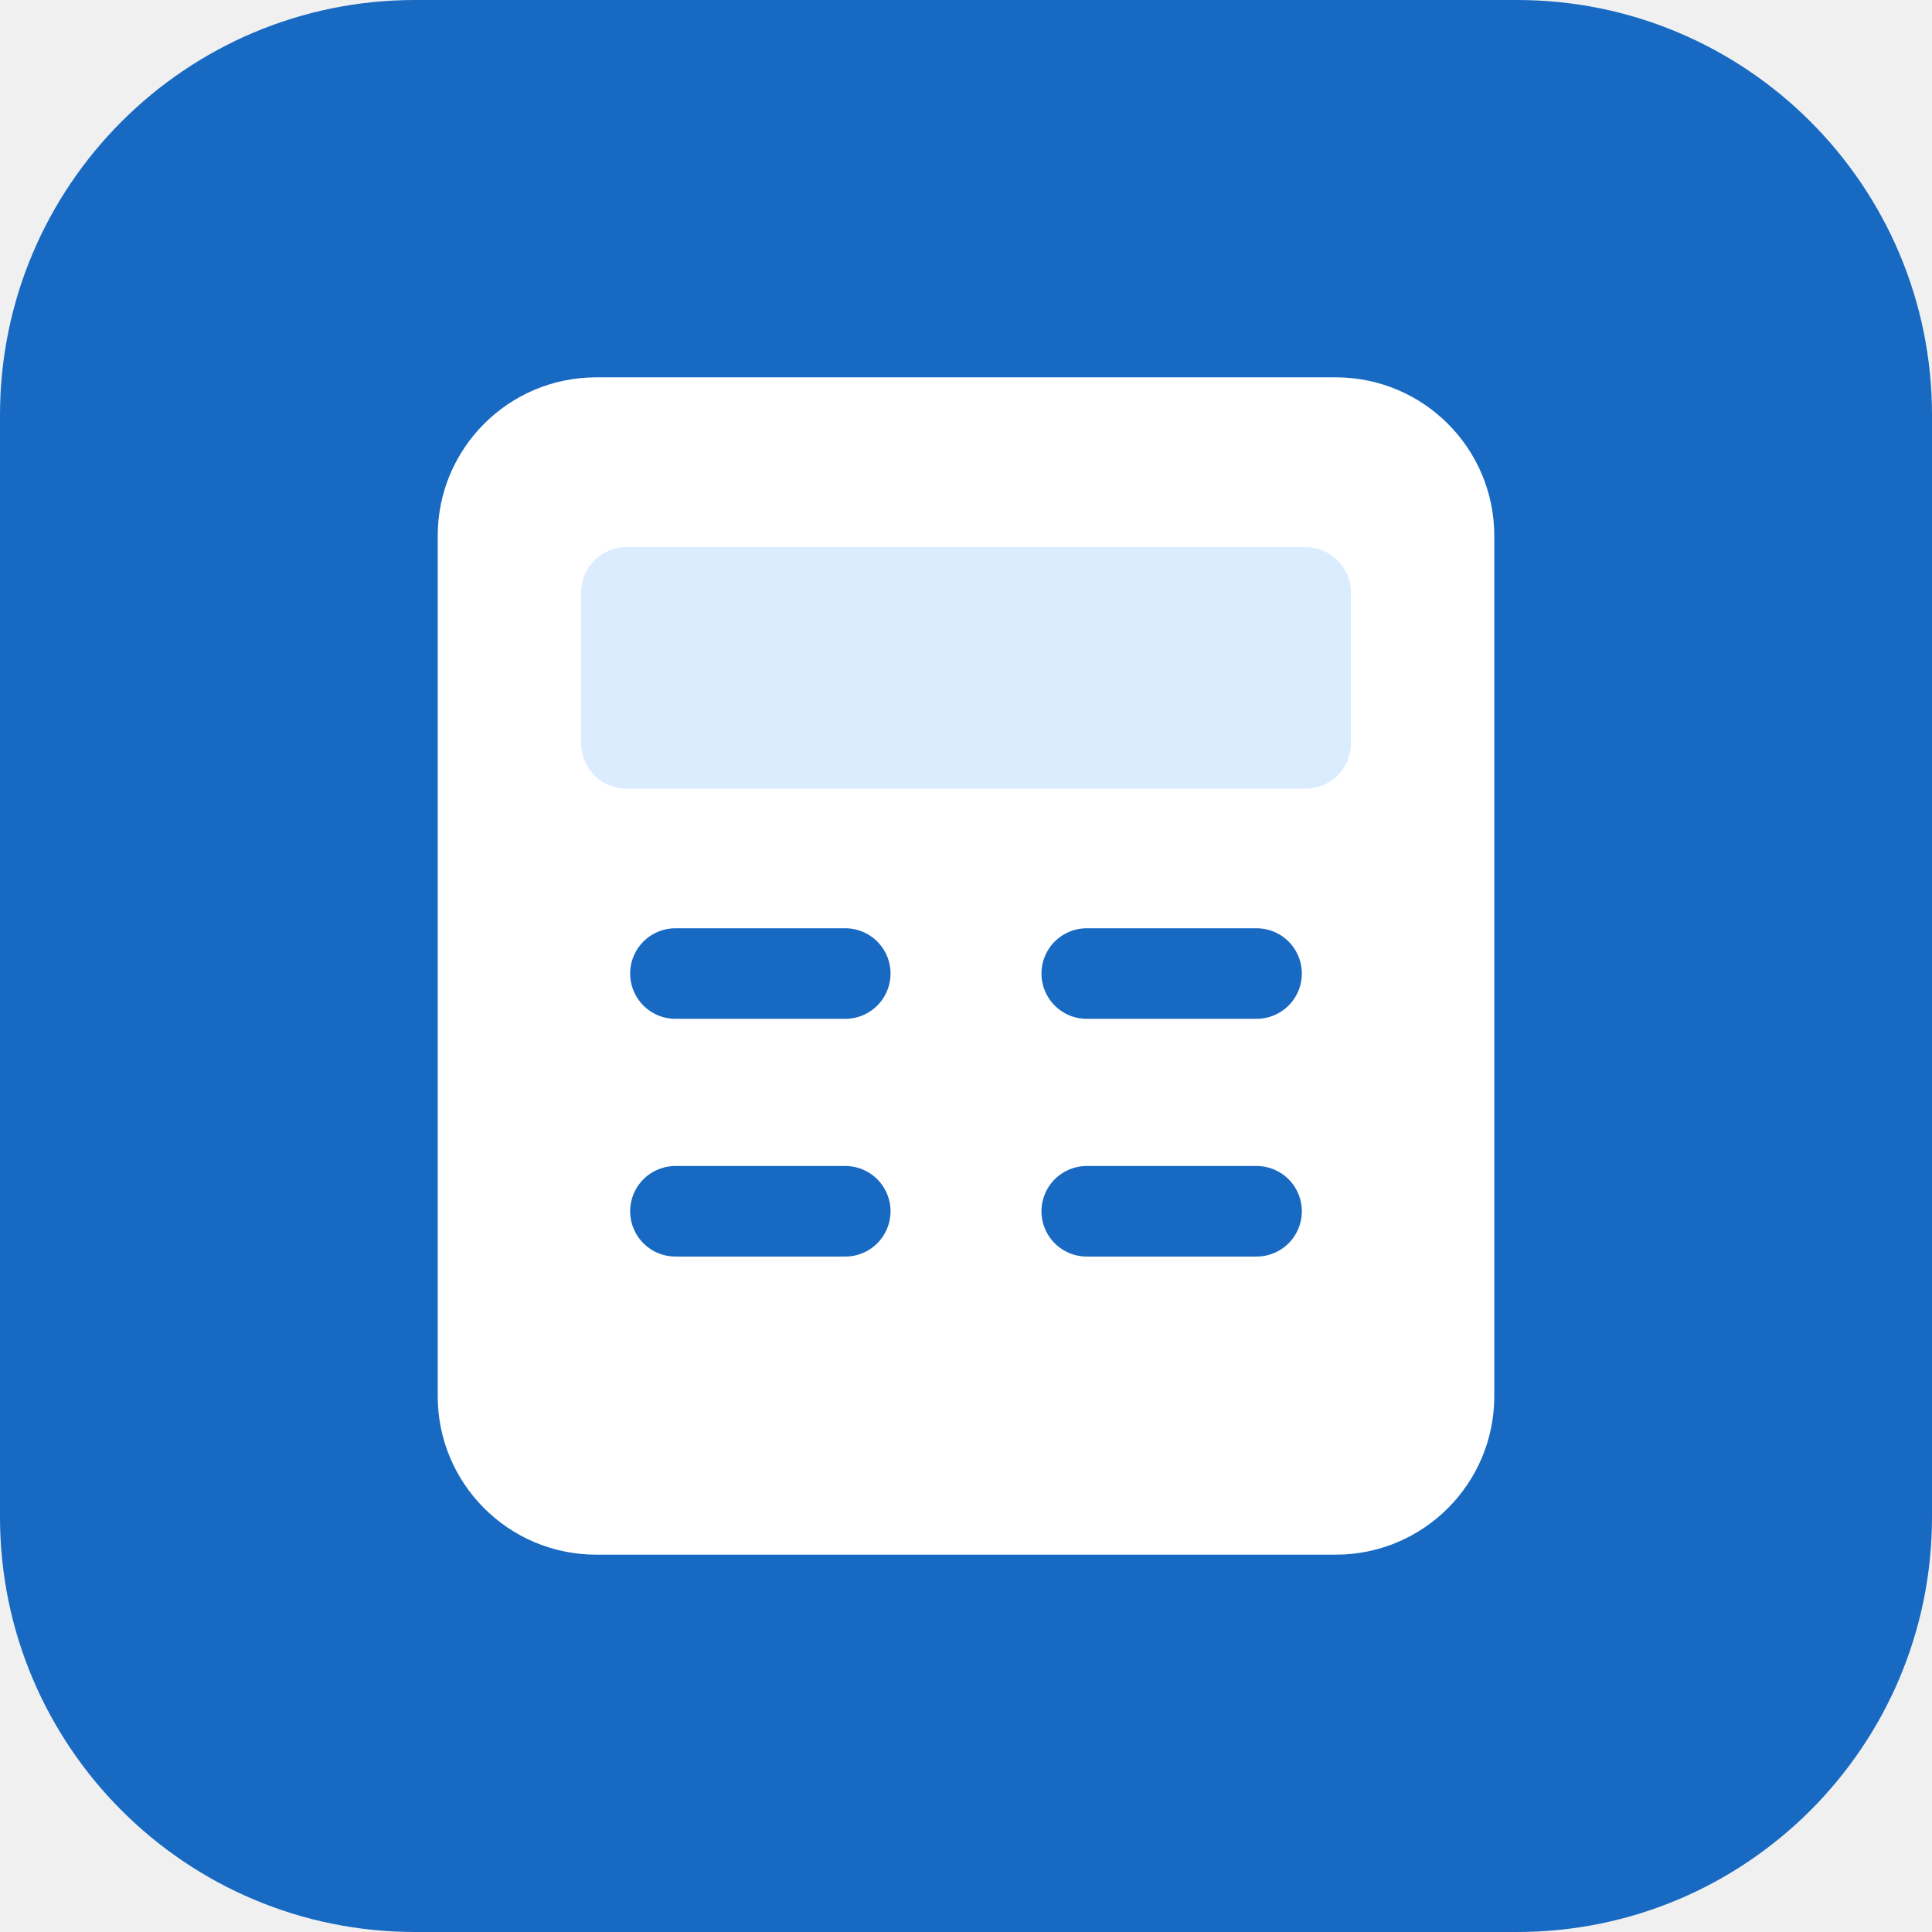
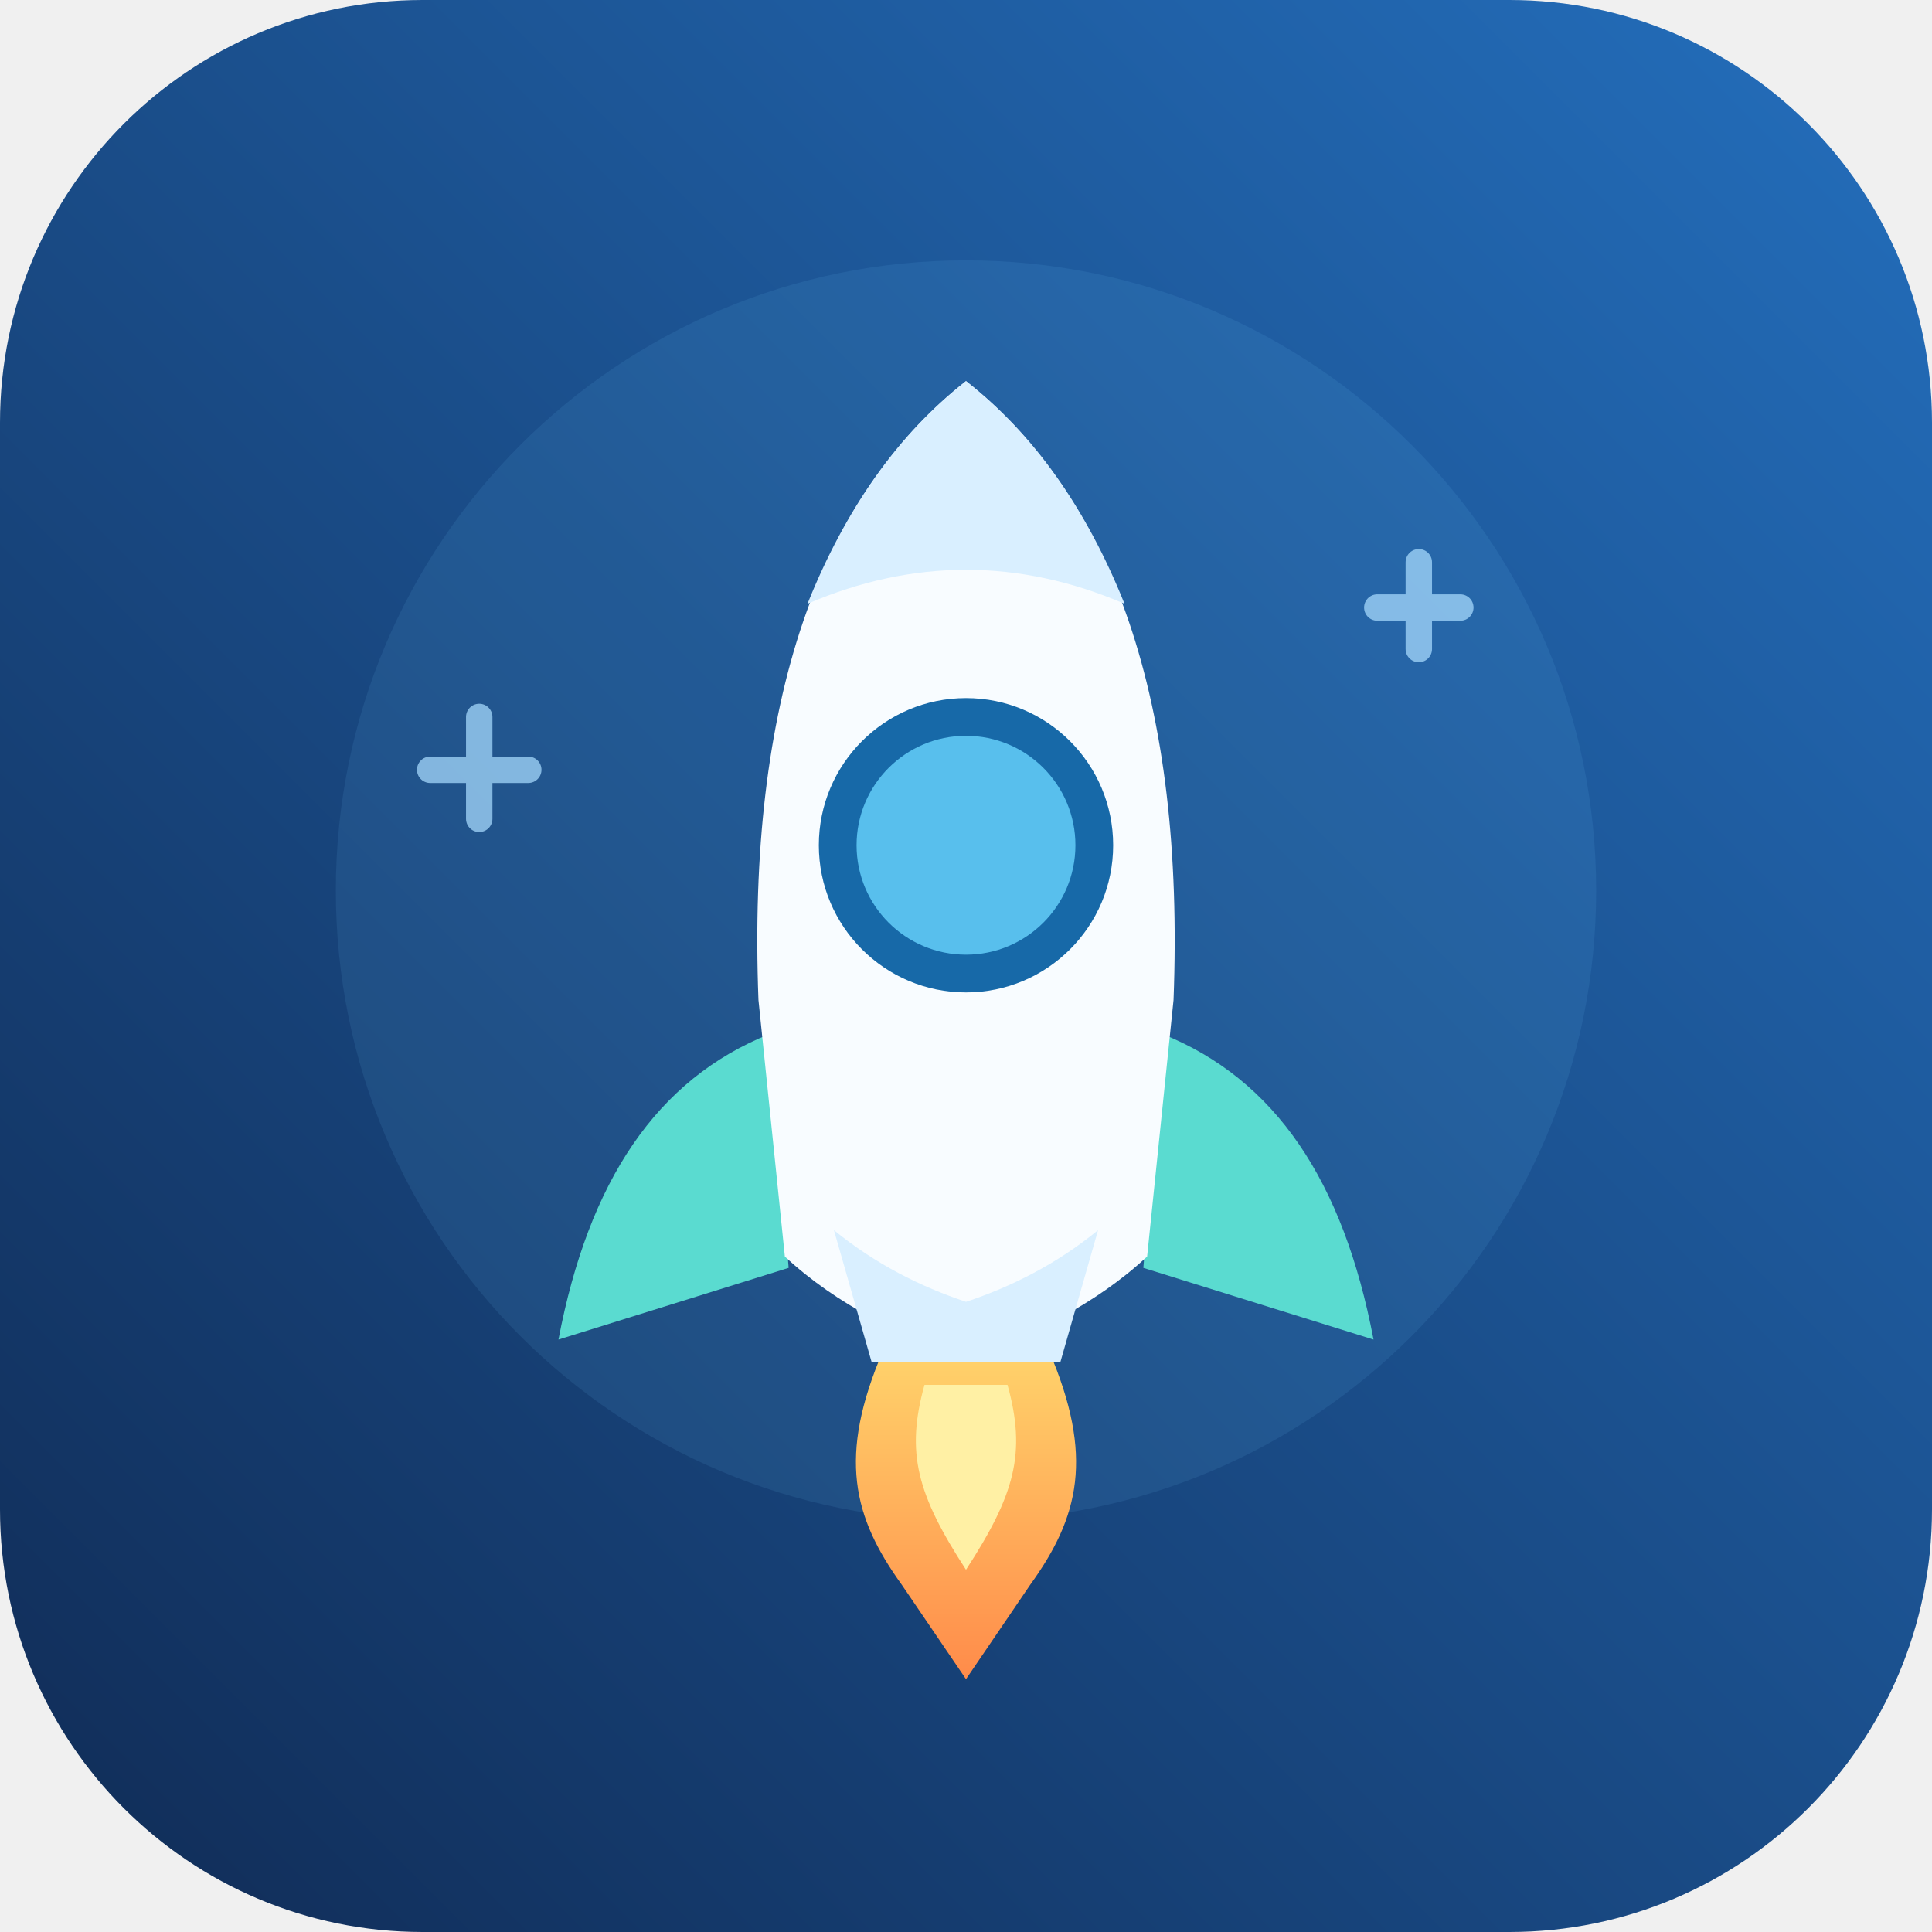
- <svg xmlns="http://www.w3.org/2000/svg" viewBox="0 0 512 512" width="512" height="512">
-   <rect width="512" height="512" rx="110" fill="#1769c2" />
-   <rect x="116" y="100" width="280" height="312" rx="42" fill="#fff" />
-   <rect x="154" y="145" width="204" height="64" rx="12" fill="#dcecff" />
-   <path d="M179 258h45m64 0h45M179 321h45m64 0h45" stroke="#1769c2" stroke-width="24" stroke-linecap="round" />
+ <svg xmlns="http://www.w3.org/2000/svg" viewBox="0 0 512 512" width="512" height="512" role="img" aria-label="起飞的小火箭">
+   <defs>
+     <linearGradient id="sky" x1="0" y1="1" x2="1" y2="0">
+       <stop offset="0" stop-color="#102b55" />
+       <stop offset="1" stop-color="#246fbd" />
+     </linearGradient>
+     <linearGradient id="flame" x1="0" y1="1" x2="0" y2="0">
+       <stop offset="0" stop-color="#ff8b4a" />
+       <stop offset="1" stop-color="#ffd36b" />
+     </linearGradient>
+   </defs>
+   <rect width="512" height="512" rx="112" fill="url(#sky)" />
+   <circle cx="256" cy="236" r="167" fill="#70c9ff" opacity=".10" />
+   <path d="M127 190v27m-13-13h26M376 149v23m-11-11h22" fill="none" stroke="#a9dcff" stroke-linecap="round" stroke-width="7" opacity=".72" />
+   <path d="M204 274c-30 12-48 39-56 81l61-19zM308 274c30 12 48 39 56 81l-61-19z" fill="#5adbd0" />
+   <path d="M234 358c-12 28-8 44 5 62l17 25 17-25c13-18 17-34 5-62z" fill="url(#flame)" />
+   <path d="M245 367c-5 18-2 29 11 49 13-20 16-31 11-49z" fill="#fff0a4" />
+   <path d="M256 101c-39 31-58 85-55 164l7 68c14 13 31 21 48 27 17-6 34-14 48-27l7-68c3-79-16-133-55-164z" fill="#f8fcff" />
+   <path d="M256 101c-18 14-32 34-42 59 14-6 28-9 42-9s28 3 42 9c-10-25-24-45-42-59z" fill="#d9efff" />
+   <circle cx="256" cy="224" r="39" fill="#1769a8" />
+   <circle cx="256" cy="224" r="29" fill="#58bfed" />
+   <path d="M221 326c11 9 23 15 35 19 12-4 24-10 35-19l-10 35h-50z" fill="#d9efff" />
</svg>
